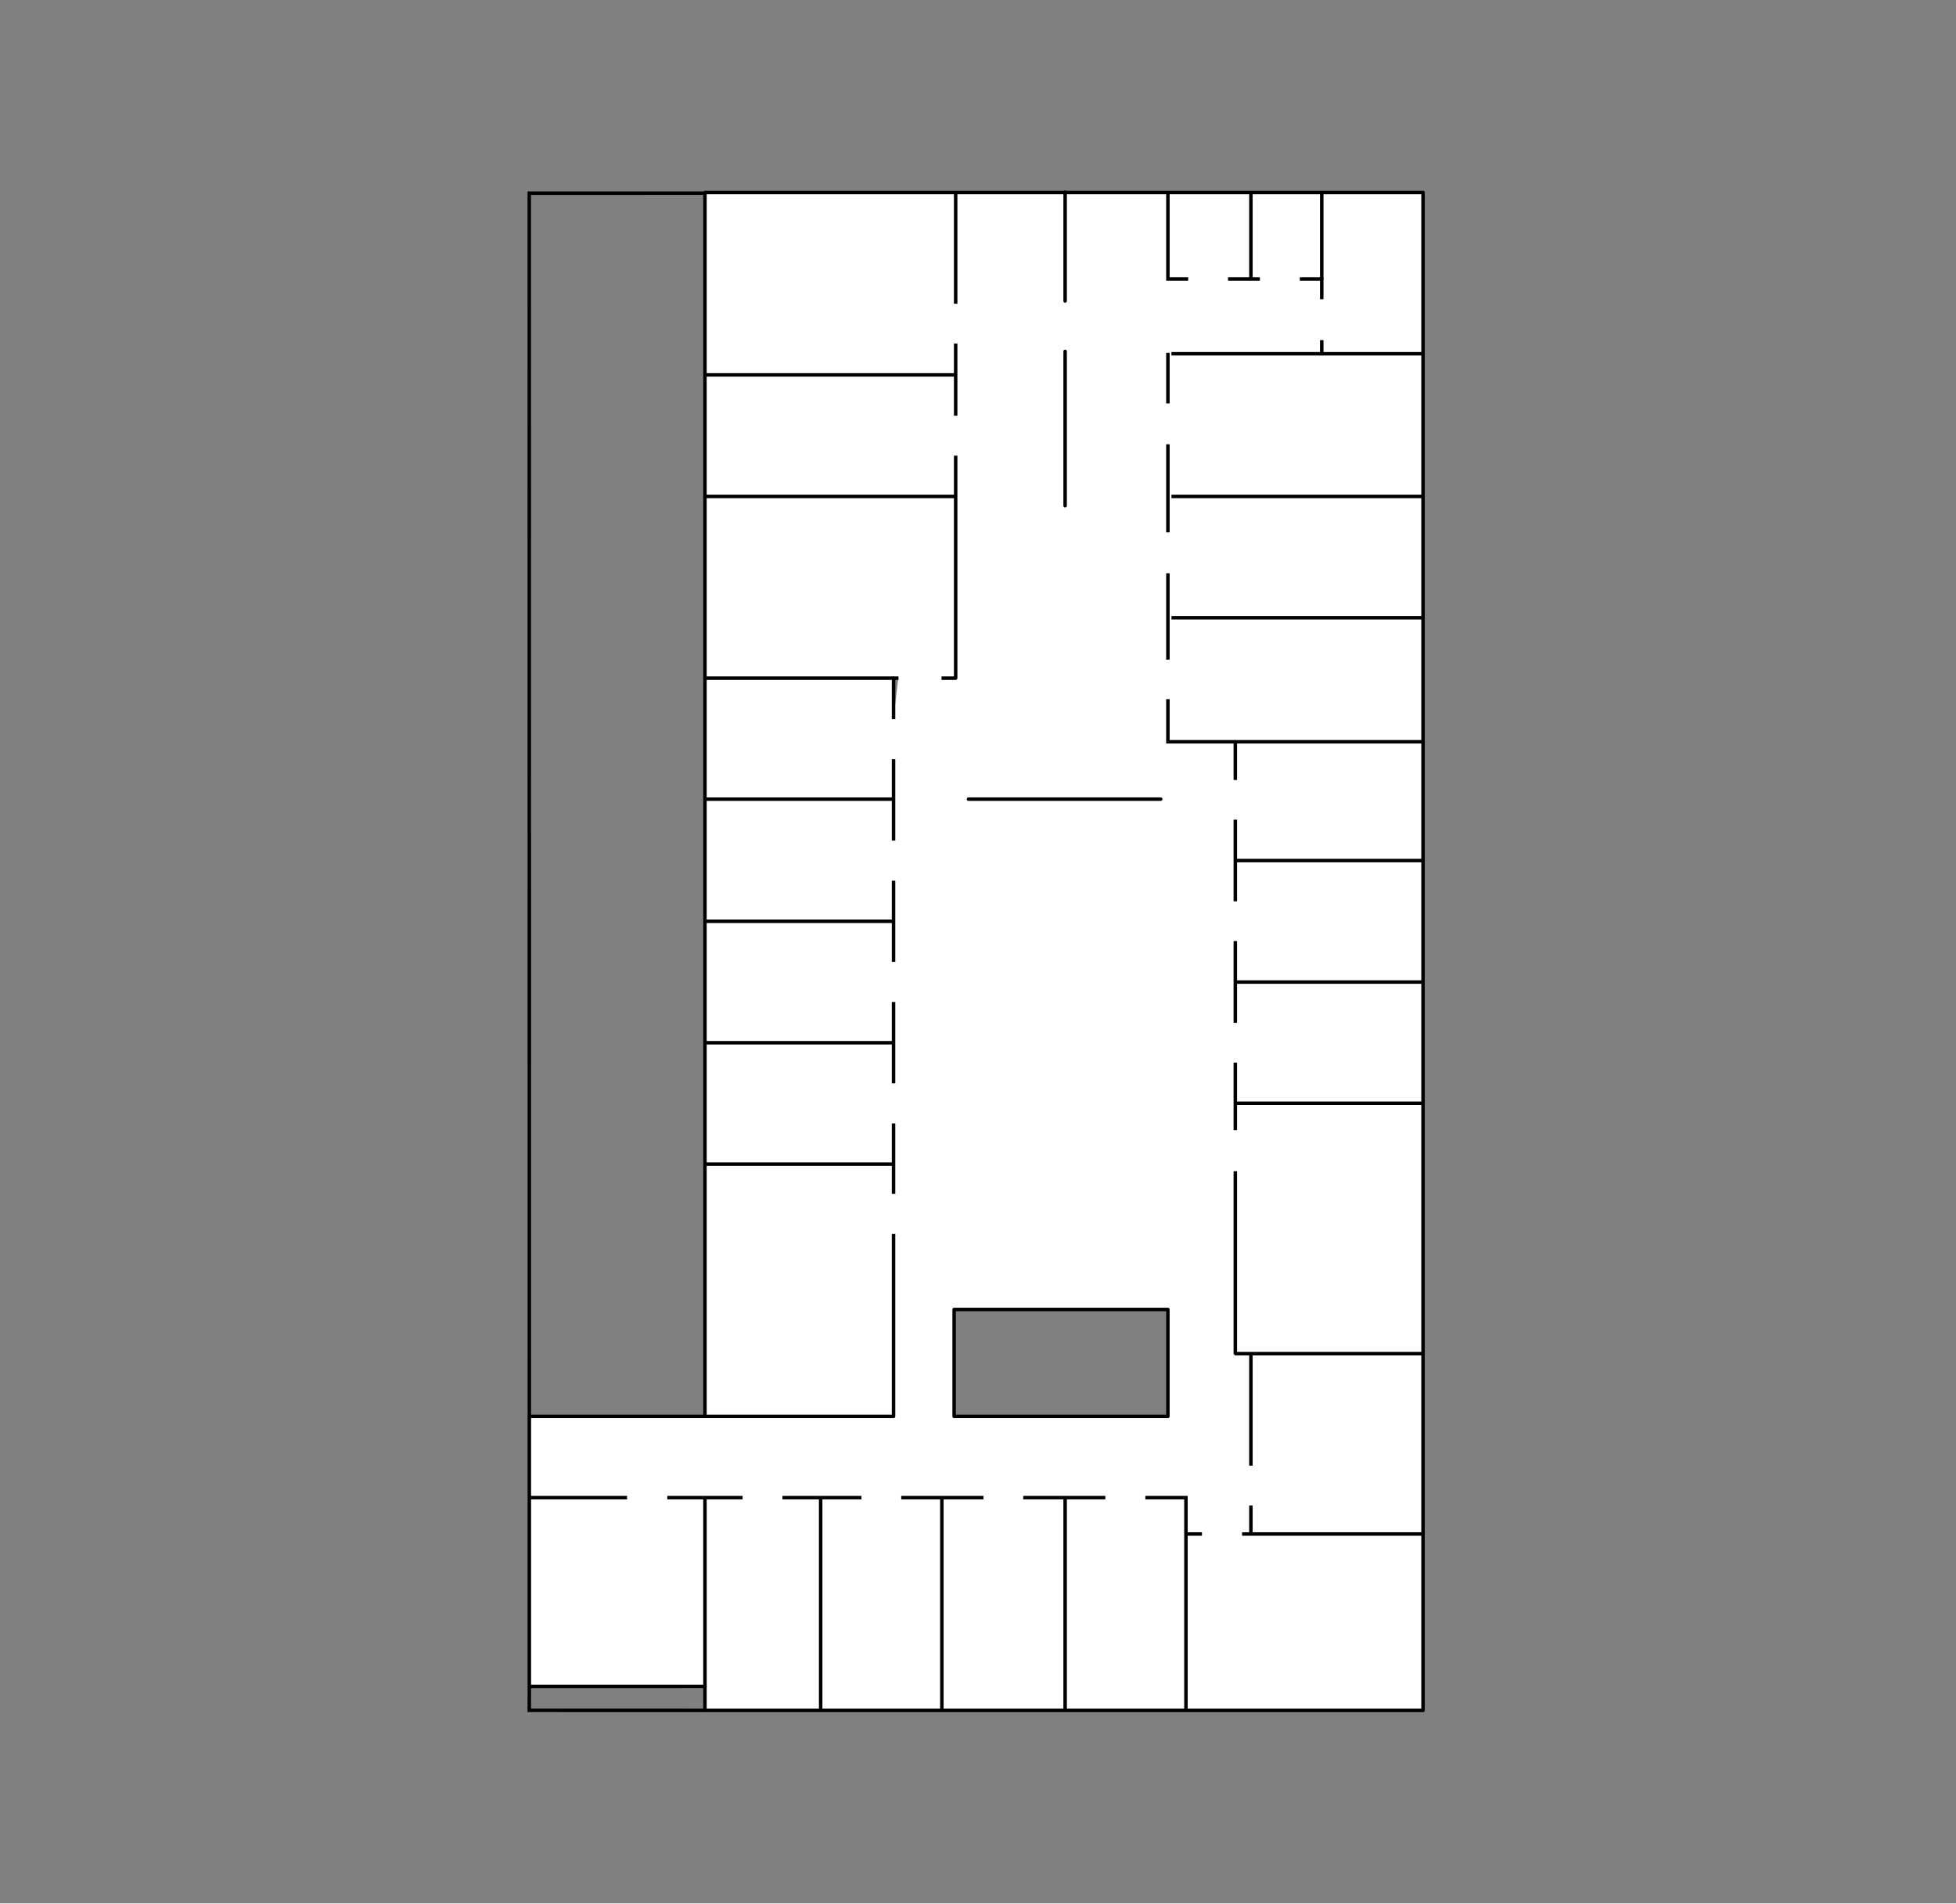
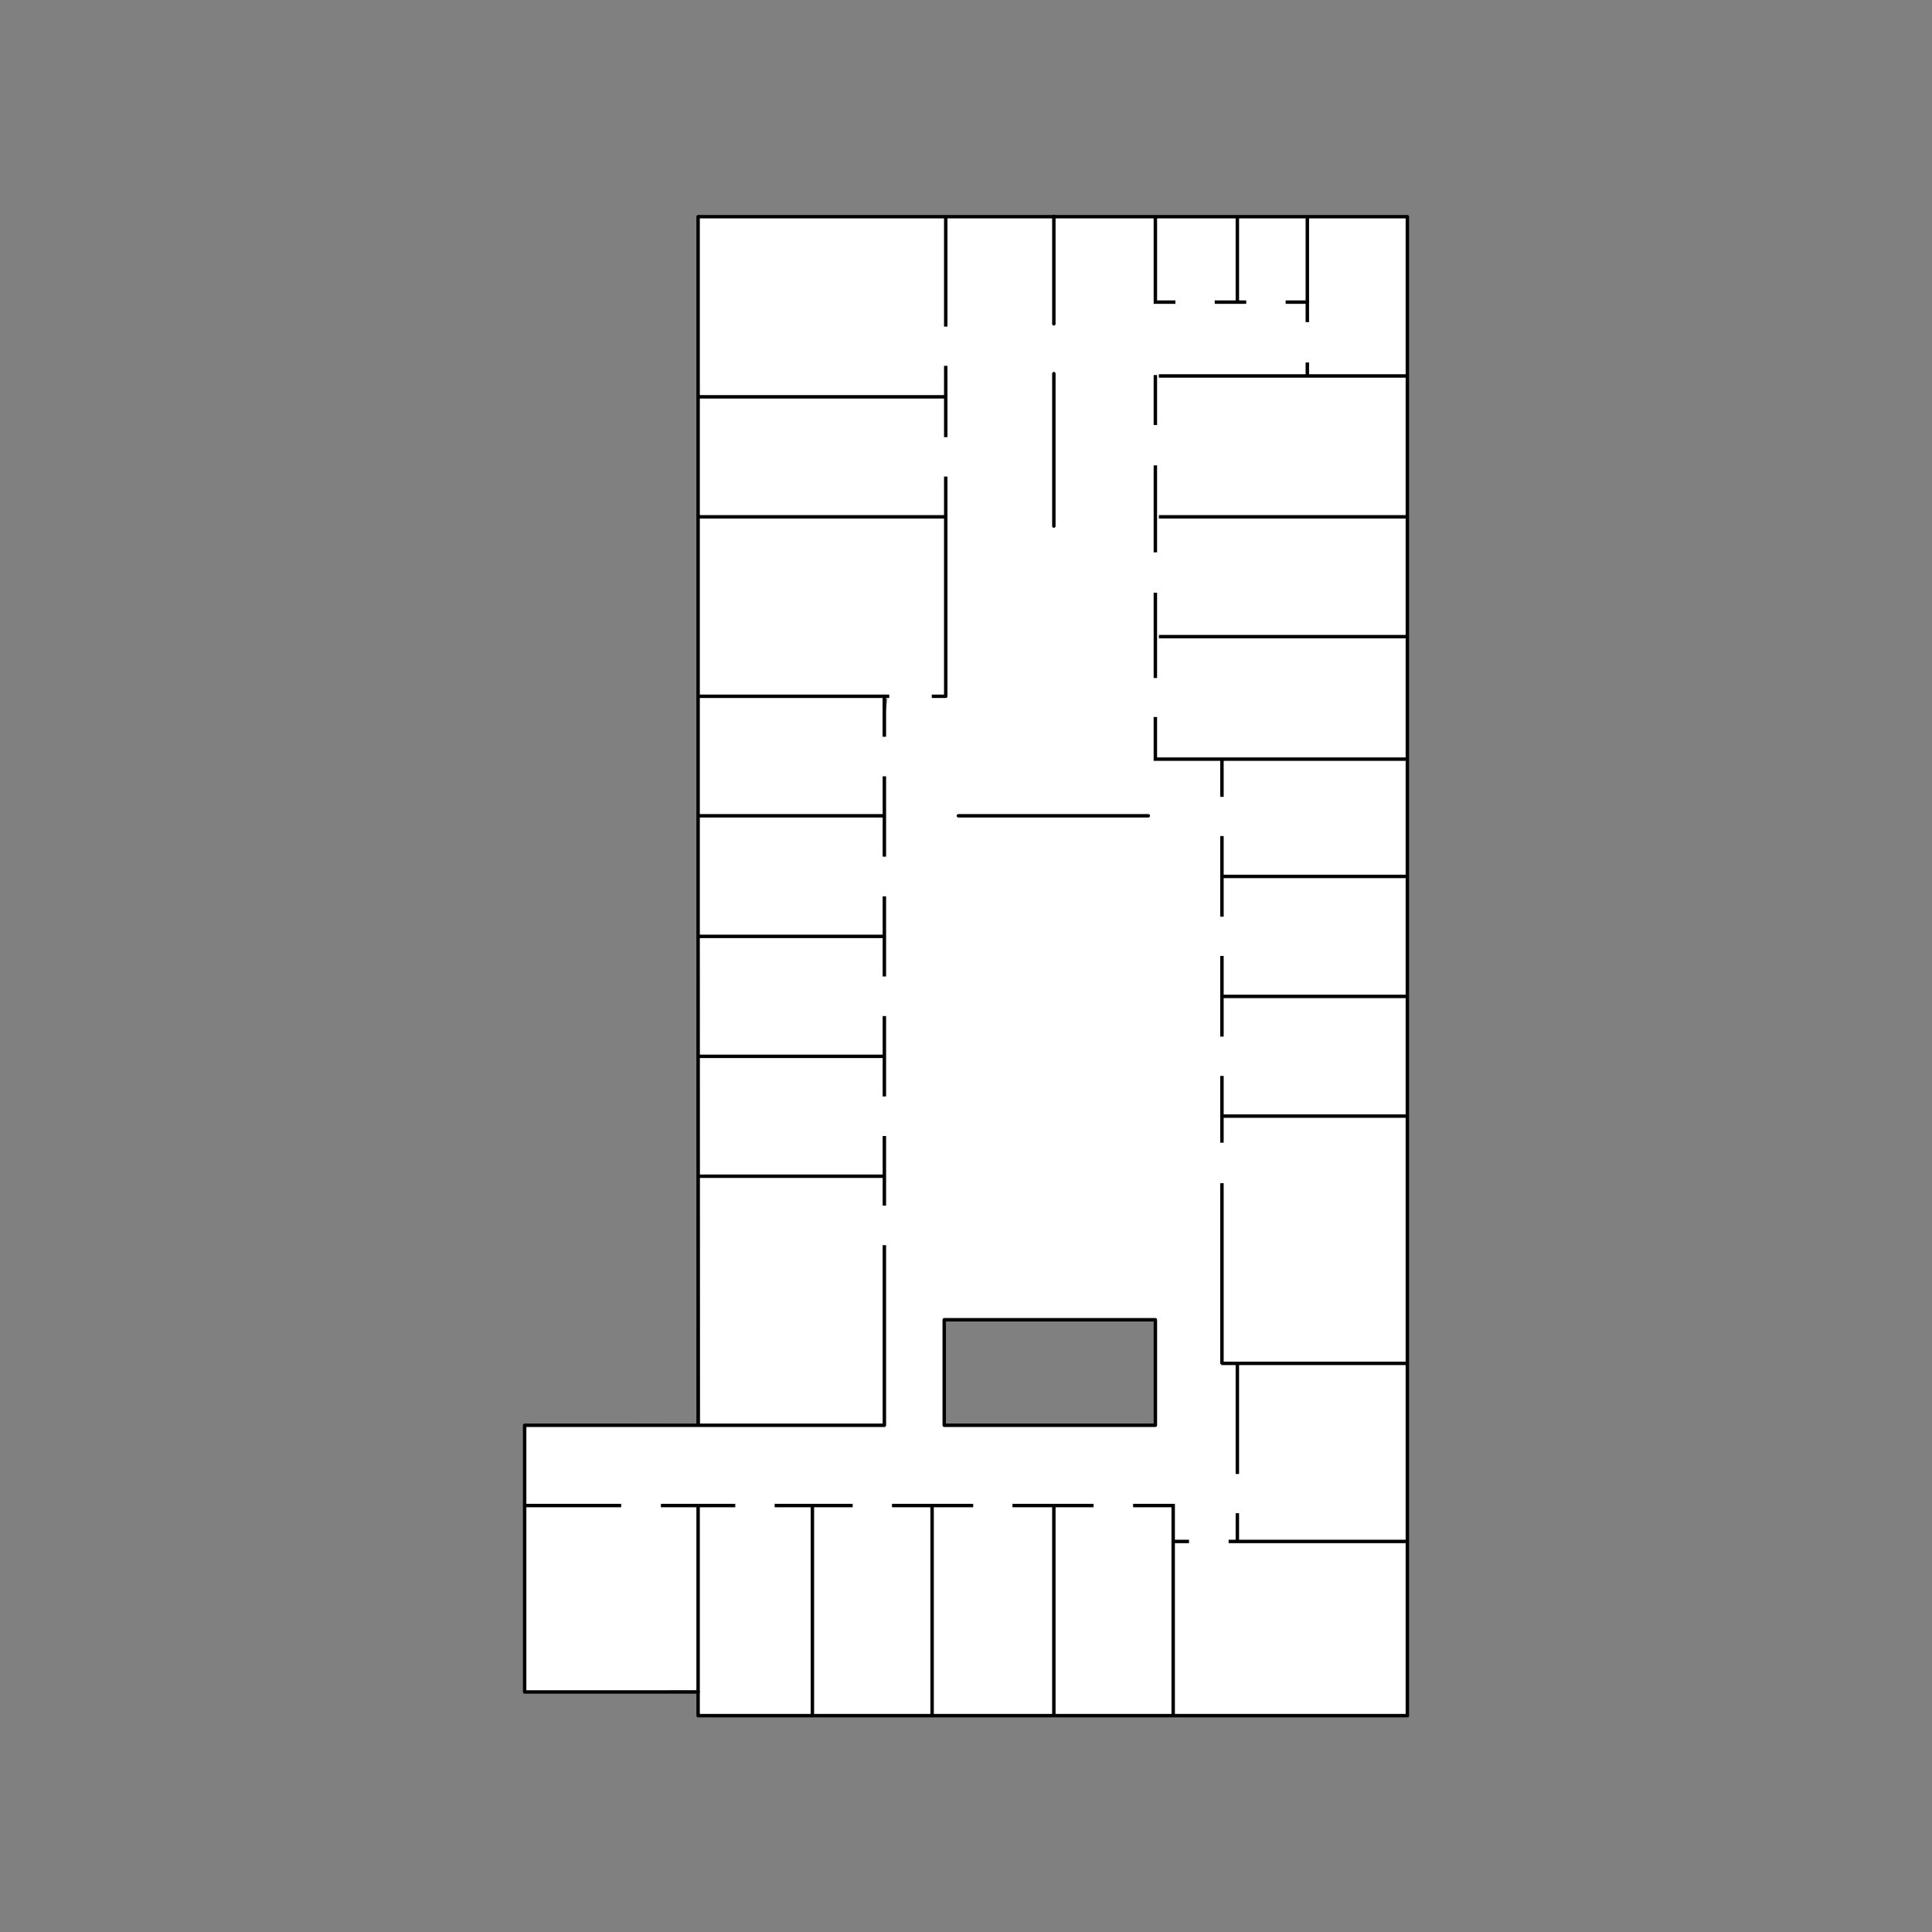
- <svg xmlns="http://www.w3.org/2000/svg" id="svg2" version="1.1" xml:space="preserve" width="1585" height="1542" viewBox="0 0 1585 1542">
+ <svg xmlns="http://www.w3.org/2000/svg" id="svg2" version="1.1" xml:space="preserve" width="1585" height="1585" viewBox="0 0 1585 1585">
  <defs id="defs6" />
-   <path style="opacity:1;fill:#000000;fill-opacity:0.498;stroke:none;stroke-width:1.793;stroke-linecap:round;stroke-linejoin:round;stroke-miterlimit:4;stroke-dasharray:none;stroke-dashoffset:0;stroke-opacity:0.498" d="M 1.5625e-5,0 V 1542 H 1585 V 0 Z M 571.004,155.217 h 582.525 V 1386.384 H 571.004 v -19.458 l -142.481,0.01 V 1147.893 H 571.004 Z m 203.38,122.511 v 58.544 z m -50.399,271.407 v 33.24 l 4.016,-33.24 z m 0,65.736 v 66.006 z m 0,98.573 v 65.789 z m 0,98.356 v 66.006 z m 0,98.503 v 57.176 z" id="rect4590" />
-   <path d="m 940.587,647.433 h -155.8" style="fill:none;stroke:#000000;stroke-width:2.816;stroke-linecap:round;stroke-linejoin:round;stroke-miterlimit:5.161;stroke-dasharray:none;stroke-opacity:1" id="path3524" />
-   <path d="m 1013.649,1096.082 v 91.308 m 0,32.204 v 23.752" style="fill:none;stroke:#000000;stroke-width:2.816;stroke-linecap:butt;stroke-linejoin:round;stroke-miterlimit:5.161;stroke-dasharray:none;stroke-opacity:1" id="path3898" />
-   <path d="m 946.386,1147.455 v -86.575 H 773.162 v 86.575 z" style="fill:#000000;fill-opacity:0.498;stroke:#000000;stroke-width:2.816;stroke-linecap:round;stroke-linejoin:round;stroke-miterlimit:5.161;stroke-dasharray:none;stroke-opacity:1" id="path4004" />
-   <path d="m 774.404,155.932 v 90.165 m 0,32.204 v 58.478 m 0,32.357 V 549.392 H 762.955 m -34.88,0 h -4.012 v 33.202 m 0,32.458 v 65.929 m 0,32.531 v 65.712 m 0,32.531 v 65.929 m 0,32.458 v 57.109 m 0,32.458 V 1147.455 H 571.255 V 155.932 h 581.866 V 1385.67 H 571.255 v -19.436 l -142.321,0.01 v -218.789 h 142.321" style="fill:none;stroke:#000000;stroke-width:2.816;stroke-linecap:butt;stroke-linejoin:round;stroke-miterlimit:5.161;stroke-dasharray:none;stroke-opacity:1" id="path4094" />
-   <path id="path4322" d="M 665.01,1386.271 V 1213.386" style="fill:none;fill-rule:evenodd;stroke:#000000;stroke-width:2.816;stroke-linecap:butt;stroke-linejoin:miter;stroke-miterlimit:5.161;stroke-dasharray:none;stroke-opacity:1" />
-   <path style="fill:none;fill-rule:evenodd;stroke:#000000;stroke-width:2.816;stroke-linecap:butt;stroke-linejoin:miter;stroke-miterlimit:5.161;stroke-dasharray:none;stroke-opacity:1" d="M 763.216,1386.271 V 1213.386" id="path4324" />
-   <path style="fill:none;fill-rule:evenodd;stroke:#000000;stroke-width:2.816;stroke-linecap:butt;stroke-linejoin:miter;stroke-miterlimit:5.161;stroke-dasharray:none;stroke-opacity:1" d="M 863.099,1386.273 V 1213.389" id="path4324-3" />
-   <path style="fill:none;fill-rule:evenodd;stroke:#000000;stroke-width:2.816;stroke-linecap:butt;stroke-linejoin:miter;stroke-miterlimit:5.161;stroke-dasharray:none;stroke-opacity:1" d="M 961.002,1386.273 V 1213.304 H 928.11" id="path4324-6" />
-   <path style="fill:none;fill-rule:evenodd;stroke:#000000;stroke-width:2.816;stroke-linecap:butt;stroke-linejoin:miter;stroke-miterlimit:5.161;stroke-dasharray:none;stroke-opacity:1" d="M 571.255,1366.855 V 1213.38" id="path4324-7" />
-   <path id="path4353" d="m 895.68,1213.304 h -66.543 m -32.212,0 h -66.626 m -32.223,0 h -64.049 m -32.278,0 h -61.013 m -32.603,0 h -79.782" style="fill:none;fill-rule:evenodd;stroke:#000000;stroke-width:2.816;stroke-linecap:butt;stroke-linejoin:miter;stroke-miterlimit:5.161;stroke-dasharray:none;stroke-opacity:1" />
-   <path id="path4355" d="m 1153.699,1242.76 h -147.214 m -32.51,0 h -13.572" style="fill:none;fill-rule:evenodd;stroke:#000000;stroke-width:2.816;stroke-linecap:butt;stroke-linejoin:miter;stroke-miterlimit:5.161;stroke-dasharray:none;stroke-opacity:1" />
-   <path id="path4355-5" d="M 1153.699,1096.661 H 1000.427" style="fill:none;fill-rule:evenodd;stroke:#000000;stroke-width:2.816;stroke-linecap:butt;stroke-linejoin:miter;stroke-miterlimit:5.161;stroke-dasharray:none;stroke-opacity:1" />
-   <path id="path4355-3" d="M 1153.699,893.804 H 1000.429" style="fill:none;fill-rule:evenodd;stroke:#000000;stroke-width:2.816;stroke-linecap:butt;stroke-linejoin:miter;stroke-miterlimit:5.161;stroke-dasharray:none;stroke-opacity:1" />
-   <path id="path4355-56" d="M 1153.699,795.616 H 1000.46" style="fill:none;fill-rule:evenodd;stroke:#000000;stroke-width:2.816;stroke-linecap:butt;stroke-linejoin:miter;stroke-miterlimit:5.161;stroke-dasharray:none;stroke-opacity:1" />
-   <path id="path4355-2" d="M 1153.699,697.175 H 1000.465" style="fill:none;fill-rule:evenodd;stroke:#000000;stroke-width:2.816;stroke-linecap:butt;stroke-linejoin:miter;stroke-miterlimit:5.161;stroke-dasharray:none;stroke-opacity:1" />
-   <path id="path4355-1" d="M 1153.699,500.455 H 949.285" style="fill:none;fill-rule:evenodd;stroke:#000000;stroke-width:2.816;stroke-linecap:butt;stroke-linejoin:miter;stroke-miterlimit:5.161;stroke-dasharray:none;stroke-opacity:1" />
-   <path id="path4355-27" d="M 1153.699,402.17 H 949.256" style="fill:none;fill-rule:evenodd;stroke:#000000;stroke-width:2.816;stroke-linecap:butt;stroke-linejoin:miter;stroke-miterlimit:5.161;stroke-dasharray:none;stroke-opacity:1" />
-   <path id="path4355-0" d="M 1153.554,286.602 H 949.229" style="fill:none;fill-rule:evenodd;stroke:#000000;stroke-width:2.816;stroke-linecap:butt;stroke-linejoin:miter;stroke-miterlimit:5.161;stroke-dasharray:none;stroke-opacity:1" />
-   <path id="path4414" d="M 1001.006,1097.239 V 948.853 m 0,-33.226 v -54.782 m 0,-32.26 v -66.186 m 0,-32.187 v -66.157 m 0,-32.158 v -31.519" style="fill:none;fill-rule:evenodd;stroke:#000000;stroke-width:2.816;stroke-linecap:butt;stroke-linejoin:miter;stroke-miterlimit:5.161;stroke-dasharray:none;stroke-opacity:1" />
-   <path style="fill:none;fill-rule:evenodd;stroke:#000000;stroke-width:2.816;stroke-linecap:butt;stroke-linejoin:miter;stroke-miterlimit:5.161;stroke-dasharray:none;stroke-opacity:1" d="M 724.605,943.134 H 571.85" id="path4416" />
-   <path style="fill:none;fill-rule:evenodd;stroke:#000000;stroke-width:2.816;stroke-linecap:butt;stroke-linejoin:miter;stroke-miterlimit:5.161;stroke-dasharray:none;stroke-opacity:1" d="M 724.651,844.783 H 571.85" id="path4416-9" />
-   <path style="fill:none;fill-rule:evenodd;stroke:#000000;stroke-width:2.816;stroke-linecap:butt;stroke-linejoin:miter;stroke-miterlimit:5.161;stroke-dasharray:none;stroke-opacity:1" d="M 724.626,746.368 H 571.85" id="path4416-3" />
-   <path style="fill:none;fill-rule:evenodd;stroke:#000000;stroke-width:2.816;stroke-linecap:butt;stroke-linejoin:miter;stroke-miterlimit:5.161;stroke-dasharray:none;stroke-opacity:1" d="M 724.639,647.433 H 571.85" id="path4416-6" />
-   <path style="fill:none;fill-rule:evenodd;stroke:#000000;stroke-width:2.816;stroke-linecap:butt;stroke-linejoin:miter;stroke-miterlimit:5.161;stroke-dasharray:none;stroke-opacity:1" d="M 724.304,549.392 H 571.85" id="path4416-0" />
-   <path style="fill:none;fill-rule:evenodd;stroke:#000000;stroke-width:2.816;stroke-linecap:butt;stroke-linejoin:miter;stroke-miterlimit:5.161;stroke-dasharray:none;stroke-opacity:1" d="M 774.925,402.17 H 571.85" id="path4416-62" />
-   <path style="fill:none;fill-rule:evenodd;stroke:#000000;stroke-width:2.816;stroke-linecap:butt;stroke-linejoin:miter;stroke-miterlimit:5.161;stroke-dasharray:none;stroke-opacity:1" d="M 774.976,303.718 H 571.85" id="path4416-61" />
-   <path style="fill:none;fill-rule:evenodd;stroke:#000000;stroke-width:2.816;stroke-linecap:butt;stroke-linejoin:miter;stroke-miterlimit:5.161;stroke-dasharray:none;stroke-opacity:1" d="m 946.386,155.671 v 70.351 h 16.416 m 32.277,0 h 25.844 m 32.35,0 h 17.78 v 16.395 m 0,33.124 v 11.516 m -124.668,-1.214 v 40.98 m 0,33.118 v 71.353 m 0,33.124 v 69.979 m 0,31.999 v 34.553 h 207.313" id="path4463" />
-   <path style="fill:none;fill-rule:evenodd;stroke:#000000;stroke-width:2.816;stroke-linecap:butt;stroke-linejoin:miter;stroke-miterlimit:5.161;stroke-dasharray:none;stroke-opacity:1" d="m 1013.649,155.711 v 70.872" id="path4465" />
-   <path style="fill:none;fill-rule:evenodd;stroke:#000000;stroke-width:2.816;stroke-linecap:butt;stroke-linejoin:miter;stroke-miterlimit:5.161;stroke-dasharray:none;stroke-opacity:1" d="m 1071.054,155.684 v 70.764" id="path4416-8" />
-   <path id="path4188" style="fill:none;stroke:#000000;stroke-width:2.816;stroke-linecap:round;stroke-linejoin:round;stroke-miterlimit:5.161;stroke-dasharray:none;stroke-opacity:1" d="m 863.099,155.675 v 88.167 m 0,40.844 v 125.062" />
-   <path style="fill:none;fill-rule:evenodd;stroke:#000000;stroke-width:2.816;stroke-linecap:butt;stroke-linejoin:miter;stroke-miterlimit:5.161;stroke-dasharray:none;stroke-opacity:1" d="m 571.254,1385.67 -142.374,-0.043 0.054,-19.383" id="path4597" />
-   <path id="path4601" d="m 571.254,156.464 -142.374,0.043 0.054,990.948" style="fill:none;fill-rule:evenodd;stroke:#000000;stroke-width:2.816;stroke-linecap:butt;stroke-linejoin:miter;stroke-miterlimit:5.161;stroke-dasharray:none;stroke-opacity:1" />
+   <path style="opacity:1;fill:#000000;fill-opacity:0.498;stroke:none;stroke-width:1.793;stroke-linecap:round;stroke-linejoin:round;stroke-miterlimit:4;stroke-dasharray:none;stroke-dashoffset:0;stroke-opacity:0.498" d="M 0,0 V 1585 H 1585 V 0 Z M 572.728,177.769 H 1154.593 V 1407.508 H 572.728 v -19.436 l -142.321,0.01 V 1169.292 L 574.451,1167.844 Z M 774.384,301.728 v 58.544 z m -50.399,271.407 v 33.24 l 4.016,-33.24 z m 0,65.736 v 66.006 z m 0,98.573 v 65.789 z m 0,98.356 v 66.006 z m 0,98.503 v 57.176 z" id="rect4590" />
+   <path d="m 942.06,669.27 h -155.8" style="fill:none;stroke:#000000;stroke-width:2.816;stroke-linecap:round;stroke-linejoin:round;stroke-miterlimit:5.161;stroke-dasharray:none;stroke-opacity:1" id="path3524" />
+   <path d="m 1015.122,1117.92 v 91.308 m 0,32.204 v 23.752" style="fill:none;stroke:#000000;stroke-width:2.816;stroke-linecap:butt;stroke-linejoin:round;stroke-miterlimit:5.161;stroke-dasharray:none;stroke-opacity:1" id="path3898" />
+   <path d="m 947.859,1169.292 v -86.575 h -173.223 v 86.575 z" style="fill:#000000;fill-opacity:0.498;stroke:#000000;stroke-width:2.816;stroke-linecap:round;stroke-linejoin:round;stroke-miterlimit:5.161;stroke-dasharray:none;stroke-opacity:1" id="path4004" />
+   <path d="m 775.877,177.769 v 90.165 m 0,32.204 v 58.478 m 0,32.357 v 180.257 h -11.449 m -34.88,0 h -4.012 v 33.202 m 0,32.458 v 65.929 m 0,32.531 v 65.712 m 0,32.531 v 65.929 m 0,32.458 v 57.109 m 0,32.458 v 147.745 H 572.728 V 177.769 H 1154.593 V 1407.508 H 572.728 v -19.436 l -142.321,0.01 v -218.789 h 142.321" style="fill:none;stroke:#000000;stroke-width:2.816;stroke-linecap:butt;stroke-linejoin:round;stroke-miterlimit:5.161;stroke-dasharray:none;stroke-opacity:1" id="path4094" />
+   <path id="path4322" d="M 666.483,1408.108 V 1235.224" style="fill:none;fill-rule:evenodd;stroke:#000000;stroke-width:2.816;stroke-linecap:butt;stroke-linejoin:miter;stroke-miterlimit:5.161;stroke-dasharray:none;stroke-opacity:1" />
+   <path style="fill:none;fill-rule:evenodd;stroke:#000000;stroke-width:2.816;stroke-linecap:butt;stroke-linejoin:miter;stroke-miterlimit:5.161;stroke-dasharray:none;stroke-opacity:1" d="M 764.689,1408.108 V 1235.224" id="path4324" />
+   <path style="fill:none;fill-rule:evenodd;stroke:#000000;stroke-width:2.816;stroke-linecap:butt;stroke-linejoin:miter;stroke-miterlimit:5.161;stroke-dasharray:none;stroke-opacity:1" d="M 864.572,1408.11 V 1235.226" id="path4324-3" />
+   <path style="fill:none;fill-rule:evenodd;stroke:#000000;stroke-width:2.816;stroke-linecap:butt;stroke-linejoin:miter;stroke-miterlimit:5.161;stroke-dasharray:none;stroke-opacity:1" d="m 962.475,1408.11 v -172.969 h -32.892" id="path4324-6" />
+   <path style="fill:none;fill-rule:evenodd;stroke:#000000;stroke-width:2.816;stroke-linecap:butt;stroke-linejoin:miter;stroke-miterlimit:5.161;stroke-dasharray:none;stroke-opacity:1" d="M 572.728,1388.692 V 1235.218" id="path4324-7" />
+   <path id="path4353" d="m 897.153,1235.142 h -66.543 m -32.212,0 h -66.626 m -32.223,0 h -64.049 m -32.278,0 h -61.013 m -32.603,0 h -79.782" style="fill:none;fill-rule:evenodd;stroke:#000000;stroke-width:2.816;stroke-linecap:butt;stroke-linejoin:miter;stroke-miterlimit:5.161;stroke-dasharray:none;stroke-opacity:1" />
+   <path id="path4355" d="m 1155.172,1264.597 h -147.214 m -32.51,0 h -13.572" style="fill:none;fill-rule:evenodd;stroke:#000000;stroke-width:2.816;stroke-linecap:butt;stroke-linejoin:miter;stroke-miterlimit:5.161;stroke-dasharray:none;stroke-opacity:1" />
+   <path id="path4355-5" d="M 1155.172,1118.498 H 1001.9" style="fill:none;fill-rule:evenodd;stroke:#000000;stroke-width:2.816;stroke-linecap:butt;stroke-linejoin:miter;stroke-miterlimit:5.161;stroke-dasharray:none;stroke-opacity:1" />
+   <path id="path4355-3" d="M 1155.172,915.642 H 1001.902" style="fill:none;fill-rule:evenodd;stroke:#000000;stroke-width:2.816;stroke-linecap:butt;stroke-linejoin:miter;stroke-miterlimit:5.161;stroke-dasharray:none;stroke-opacity:1" />
+   <path id="path4355-56" d="M 1155.172,817.453 H 1001.933" style="fill:none;fill-rule:evenodd;stroke:#000000;stroke-width:2.816;stroke-linecap:butt;stroke-linejoin:miter;stroke-miterlimit:5.161;stroke-dasharray:none;stroke-opacity:1" />
+   <path id="path4355-2" d="M 1155.172,719.012 H 1001.938" style="fill:none;fill-rule:evenodd;stroke:#000000;stroke-width:2.816;stroke-linecap:butt;stroke-linejoin:miter;stroke-miterlimit:5.161;stroke-dasharray:none;stroke-opacity:1" />
+   <path id="path4355-1" d="M 1155.172,522.292 H 950.758" style="fill:none;fill-rule:evenodd;stroke:#000000;stroke-width:2.816;stroke-linecap:butt;stroke-linejoin:miter;stroke-miterlimit:5.161;stroke-dasharray:none;stroke-opacity:1" />
+   <path id="path4355-27" d="M 1155.172,424.007 H 950.729" style="fill:none;fill-rule:evenodd;stroke:#000000;stroke-width:2.816;stroke-linecap:butt;stroke-linejoin:miter;stroke-miterlimit:5.161;stroke-dasharray:none;stroke-opacity:1" />
+   <path id="path4355-0" d="M 1155.027,308.439 H 950.702" style="fill:none;fill-rule:evenodd;stroke:#000000;stroke-width:2.816;stroke-linecap:butt;stroke-linejoin:miter;stroke-miterlimit:5.161;stroke-dasharray:none;stroke-opacity:1" />
+   <path id="path4414" d="M 1002.479,1119.077 V 970.69 m 0,-33.226 v -54.782 m 0,-32.26 v -66.186 m 0,-32.187 v -66.157 m 0,-32.158 v -31.519" style="fill:none;fill-rule:evenodd;stroke:#000000;stroke-width:2.816;stroke-linecap:butt;stroke-linejoin:miter;stroke-miterlimit:5.161;stroke-dasharray:none;stroke-opacity:1" />
+   <path style="fill:none;fill-rule:evenodd;stroke:#000000;stroke-width:2.816;stroke-linecap:butt;stroke-linejoin:miter;stroke-miterlimit:5.161;stroke-dasharray:none;stroke-opacity:1" d="M 726.078,964.971 H 573.323" id="path4416" />
+   <path style="fill:none;fill-rule:evenodd;stroke:#000000;stroke-width:2.816;stroke-linecap:butt;stroke-linejoin:miter;stroke-miterlimit:5.161;stroke-dasharray:none;stroke-opacity:1" d="M 726.124,866.62 H 573.323" id="path4416-9" />
+   <path style="fill:none;fill-rule:evenodd;stroke:#000000;stroke-width:2.816;stroke-linecap:butt;stroke-linejoin:miter;stroke-miterlimit:5.161;stroke-dasharray:none;stroke-opacity:1" d="M 726.099,768.205 H 573.323" id="path4416-3" />
+   <path style="fill:none;fill-rule:evenodd;stroke:#000000;stroke-width:2.816;stroke-linecap:butt;stroke-linejoin:miter;stroke-miterlimit:5.161;stroke-dasharray:none;stroke-opacity:1" d="M 726.112,669.27 H 573.323" id="path4416-6" />
+   <path style="fill:none;fill-rule:evenodd;stroke:#000000;stroke-width:2.816;stroke-linecap:butt;stroke-linejoin:miter;stroke-miterlimit:5.161;stroke-dasharray:none;stroke-opacity:1" d="M 725.777,571.229 H 573.323" id="path4416-0" />
+   <path style="fill:none;fill-rule:evenodd;stroke:#000000;stroke-width:2.816;stroke-linecap:butt;stroke-linejoin:miter;stroke-miterlimit:5.161;stroke-dasharray:none;stroke-opacity:1" d="M 776.398,424.007 H 573.323" id="path4416-62" />
+   <path style="fill:none;fill-rule:evenodd;stroke:#000000;stroke-width:2.816;stroke-linecap:butt;stroke-linejoin:miter;stroke-miterlimit:5.161;stroke-dasharray:none;stroke-opacity:1" d="M 776.449,325.556 H 573.323" id="path4416-61" />
+   <path style="fill:none;fill-rule:evenodd;stroke:#000000;stroke-width:2.816;stroke-linecap:butt;stroke-linejoin:miter;stroke-miterlimit:5.161;stroke-dasharray:none;stroke-opacity:1" d="m 947.859,177.508 v 70.351 h 16.416 m 32.277,0 h 25.844 m 32.35,0 h 17.78 v 16.395 m 0,33.124 v 11.516 m -124.668,-1.214 v 40.98 m 0,33.118 v 71.353 m 0,33.124 v 69.979 m 0,31.999 v 34.553 h 207.313" id="path4463" />
+   <path style="fill:none;fill-rule:evenodd;stroke:#000000;stroke-width:2.816;stroke-linecap:butt;stroke-linejoin:miter;stroke-miterlimit:5.161;stroke-dasharray:none;stroke-opacity:1" d="m 1015.122,177.548 v 70.872" id="path4465" />
+   <path style="fill:none;fill-rule:evenodd;stroke:#000000;stroke-width:2.816;stroke-linecap:butt;stroke-linejoin:miter;stroke-miterlimit:5.161;stroke-dasharray:none;stroke-opacity:1" d="m 1072.527,177.521 v 70.764" id="path4416-8" />
+   <path id="path4188" style="fill:none;stroke:#000000;stroke-width:2.816;stroke-linecap:round;stroke-linejoin:round;stroke-miterlimit:5.161;stroke-dasharray:none;stroke-opacity:1" d="m 864.572,177.512 v 88.167 m 0,40.844 v 125.062" />
</svg>
